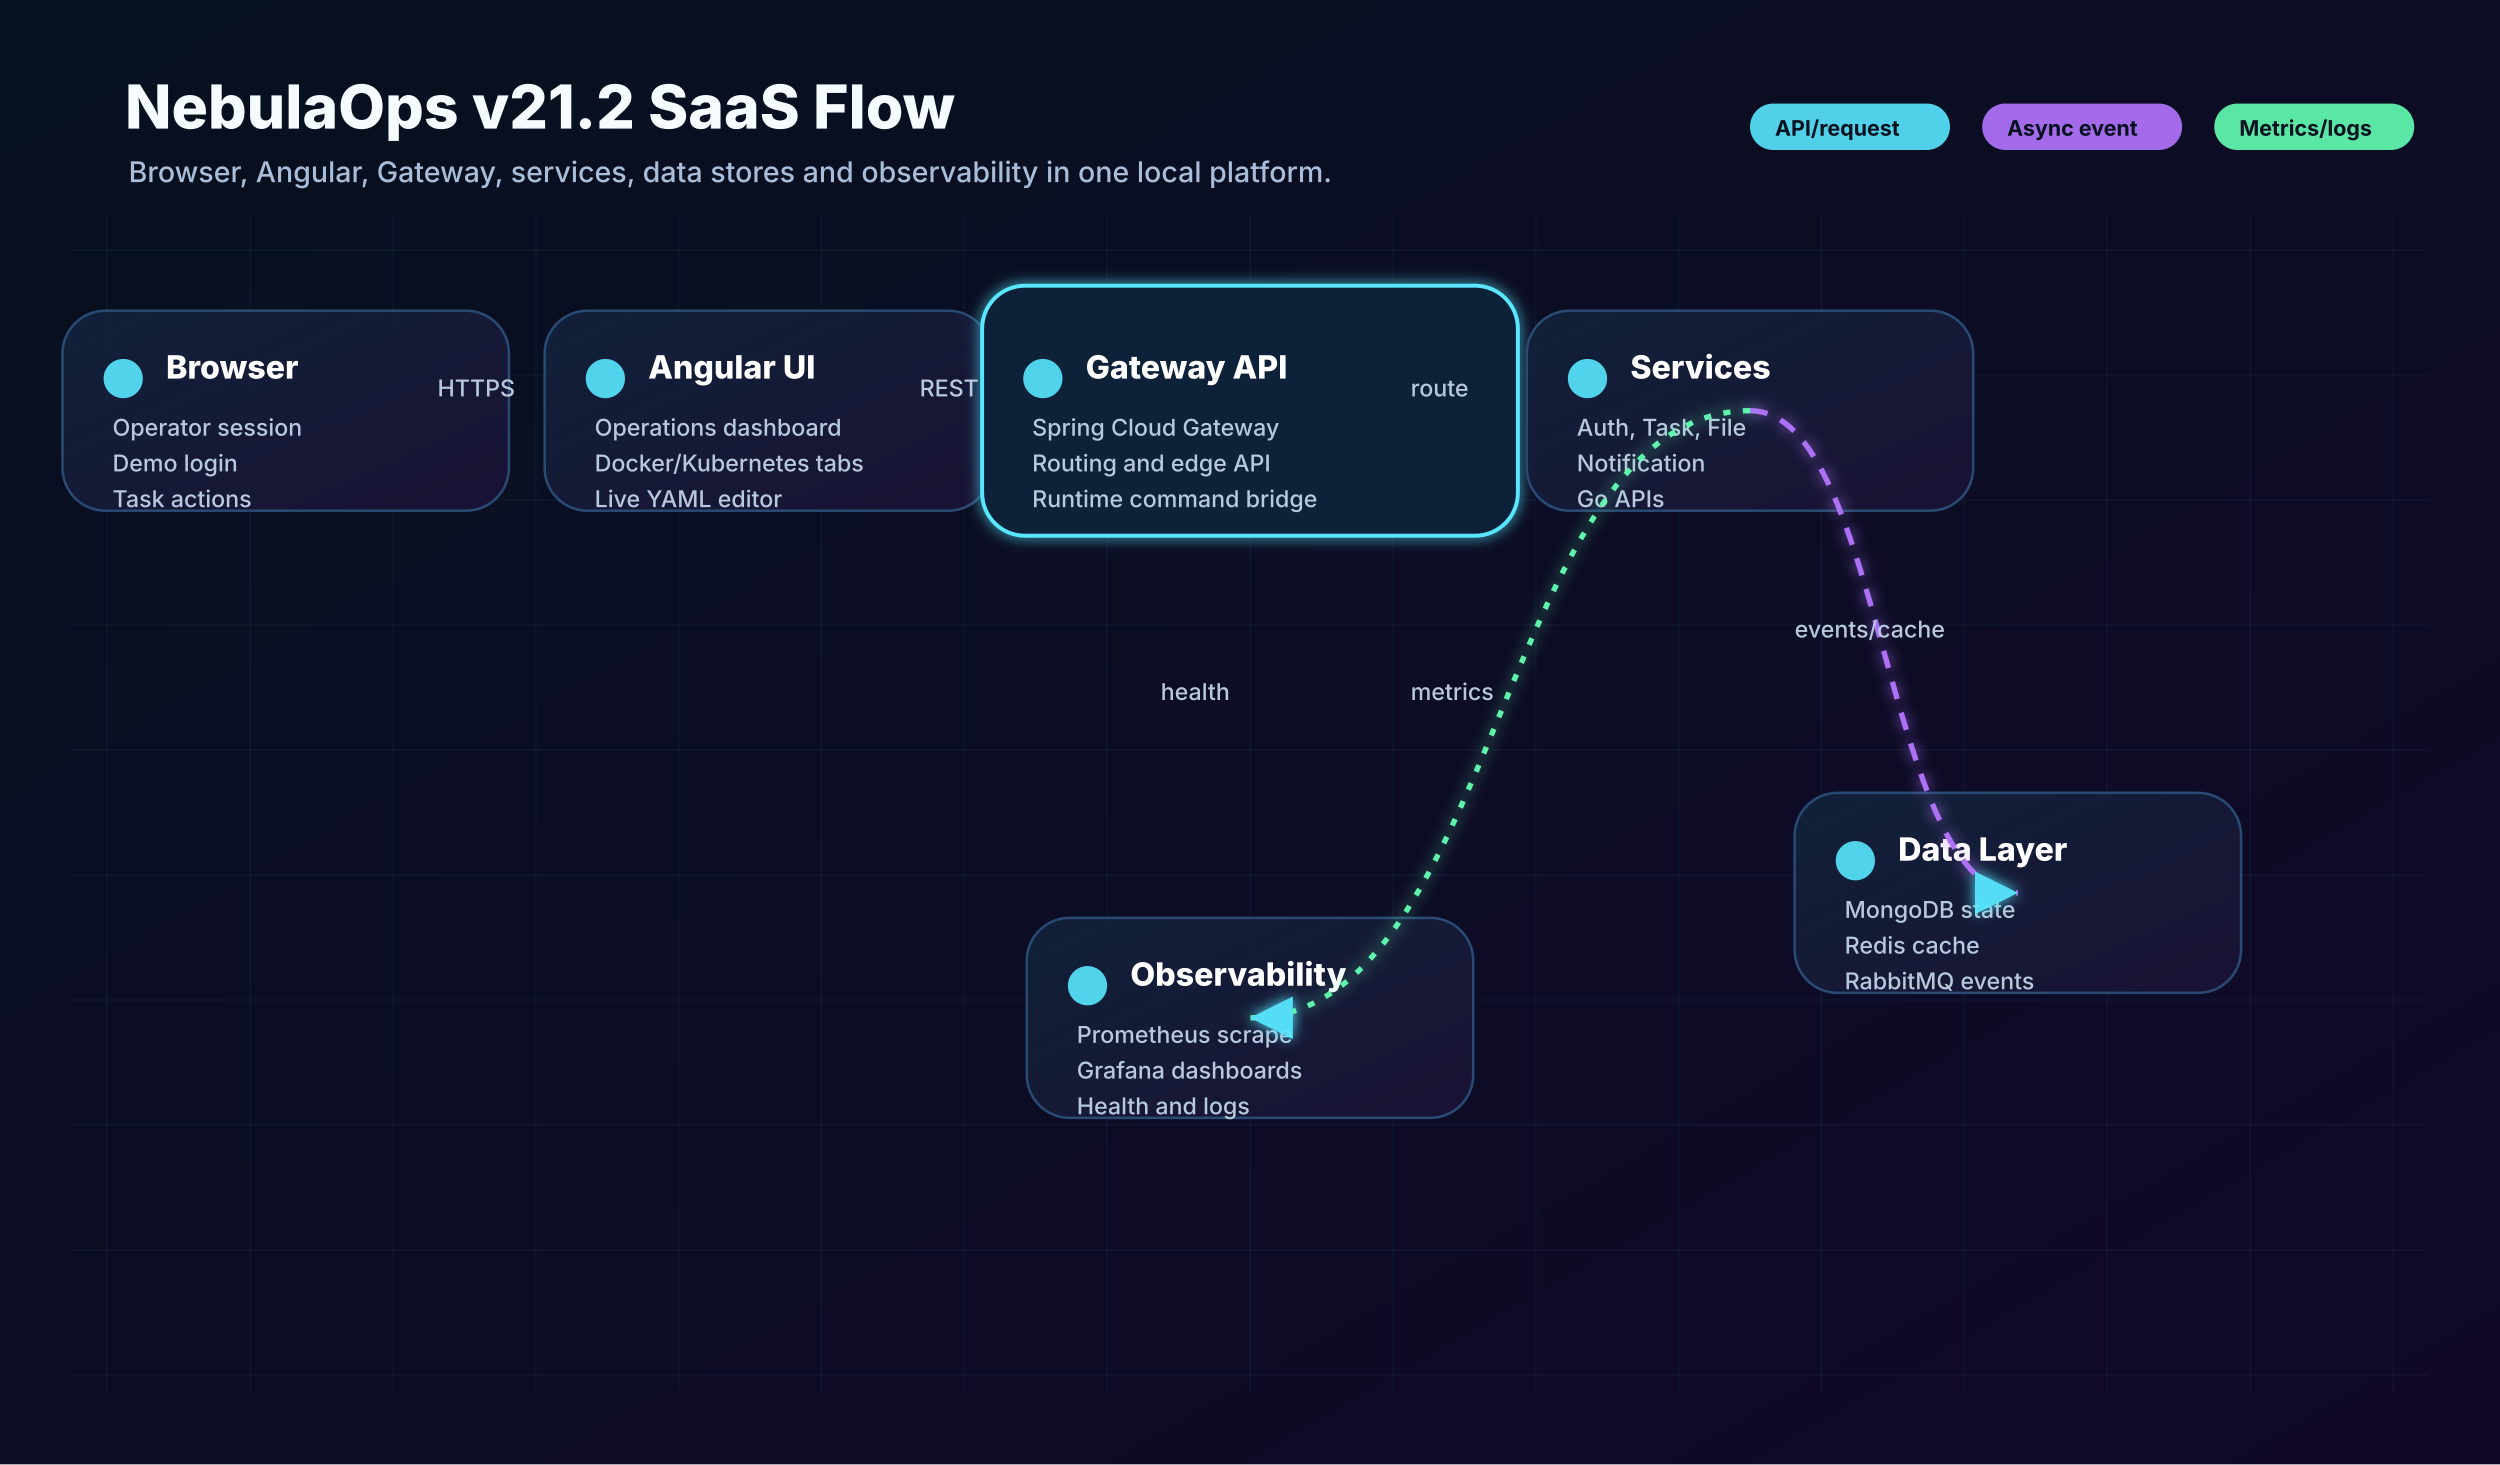
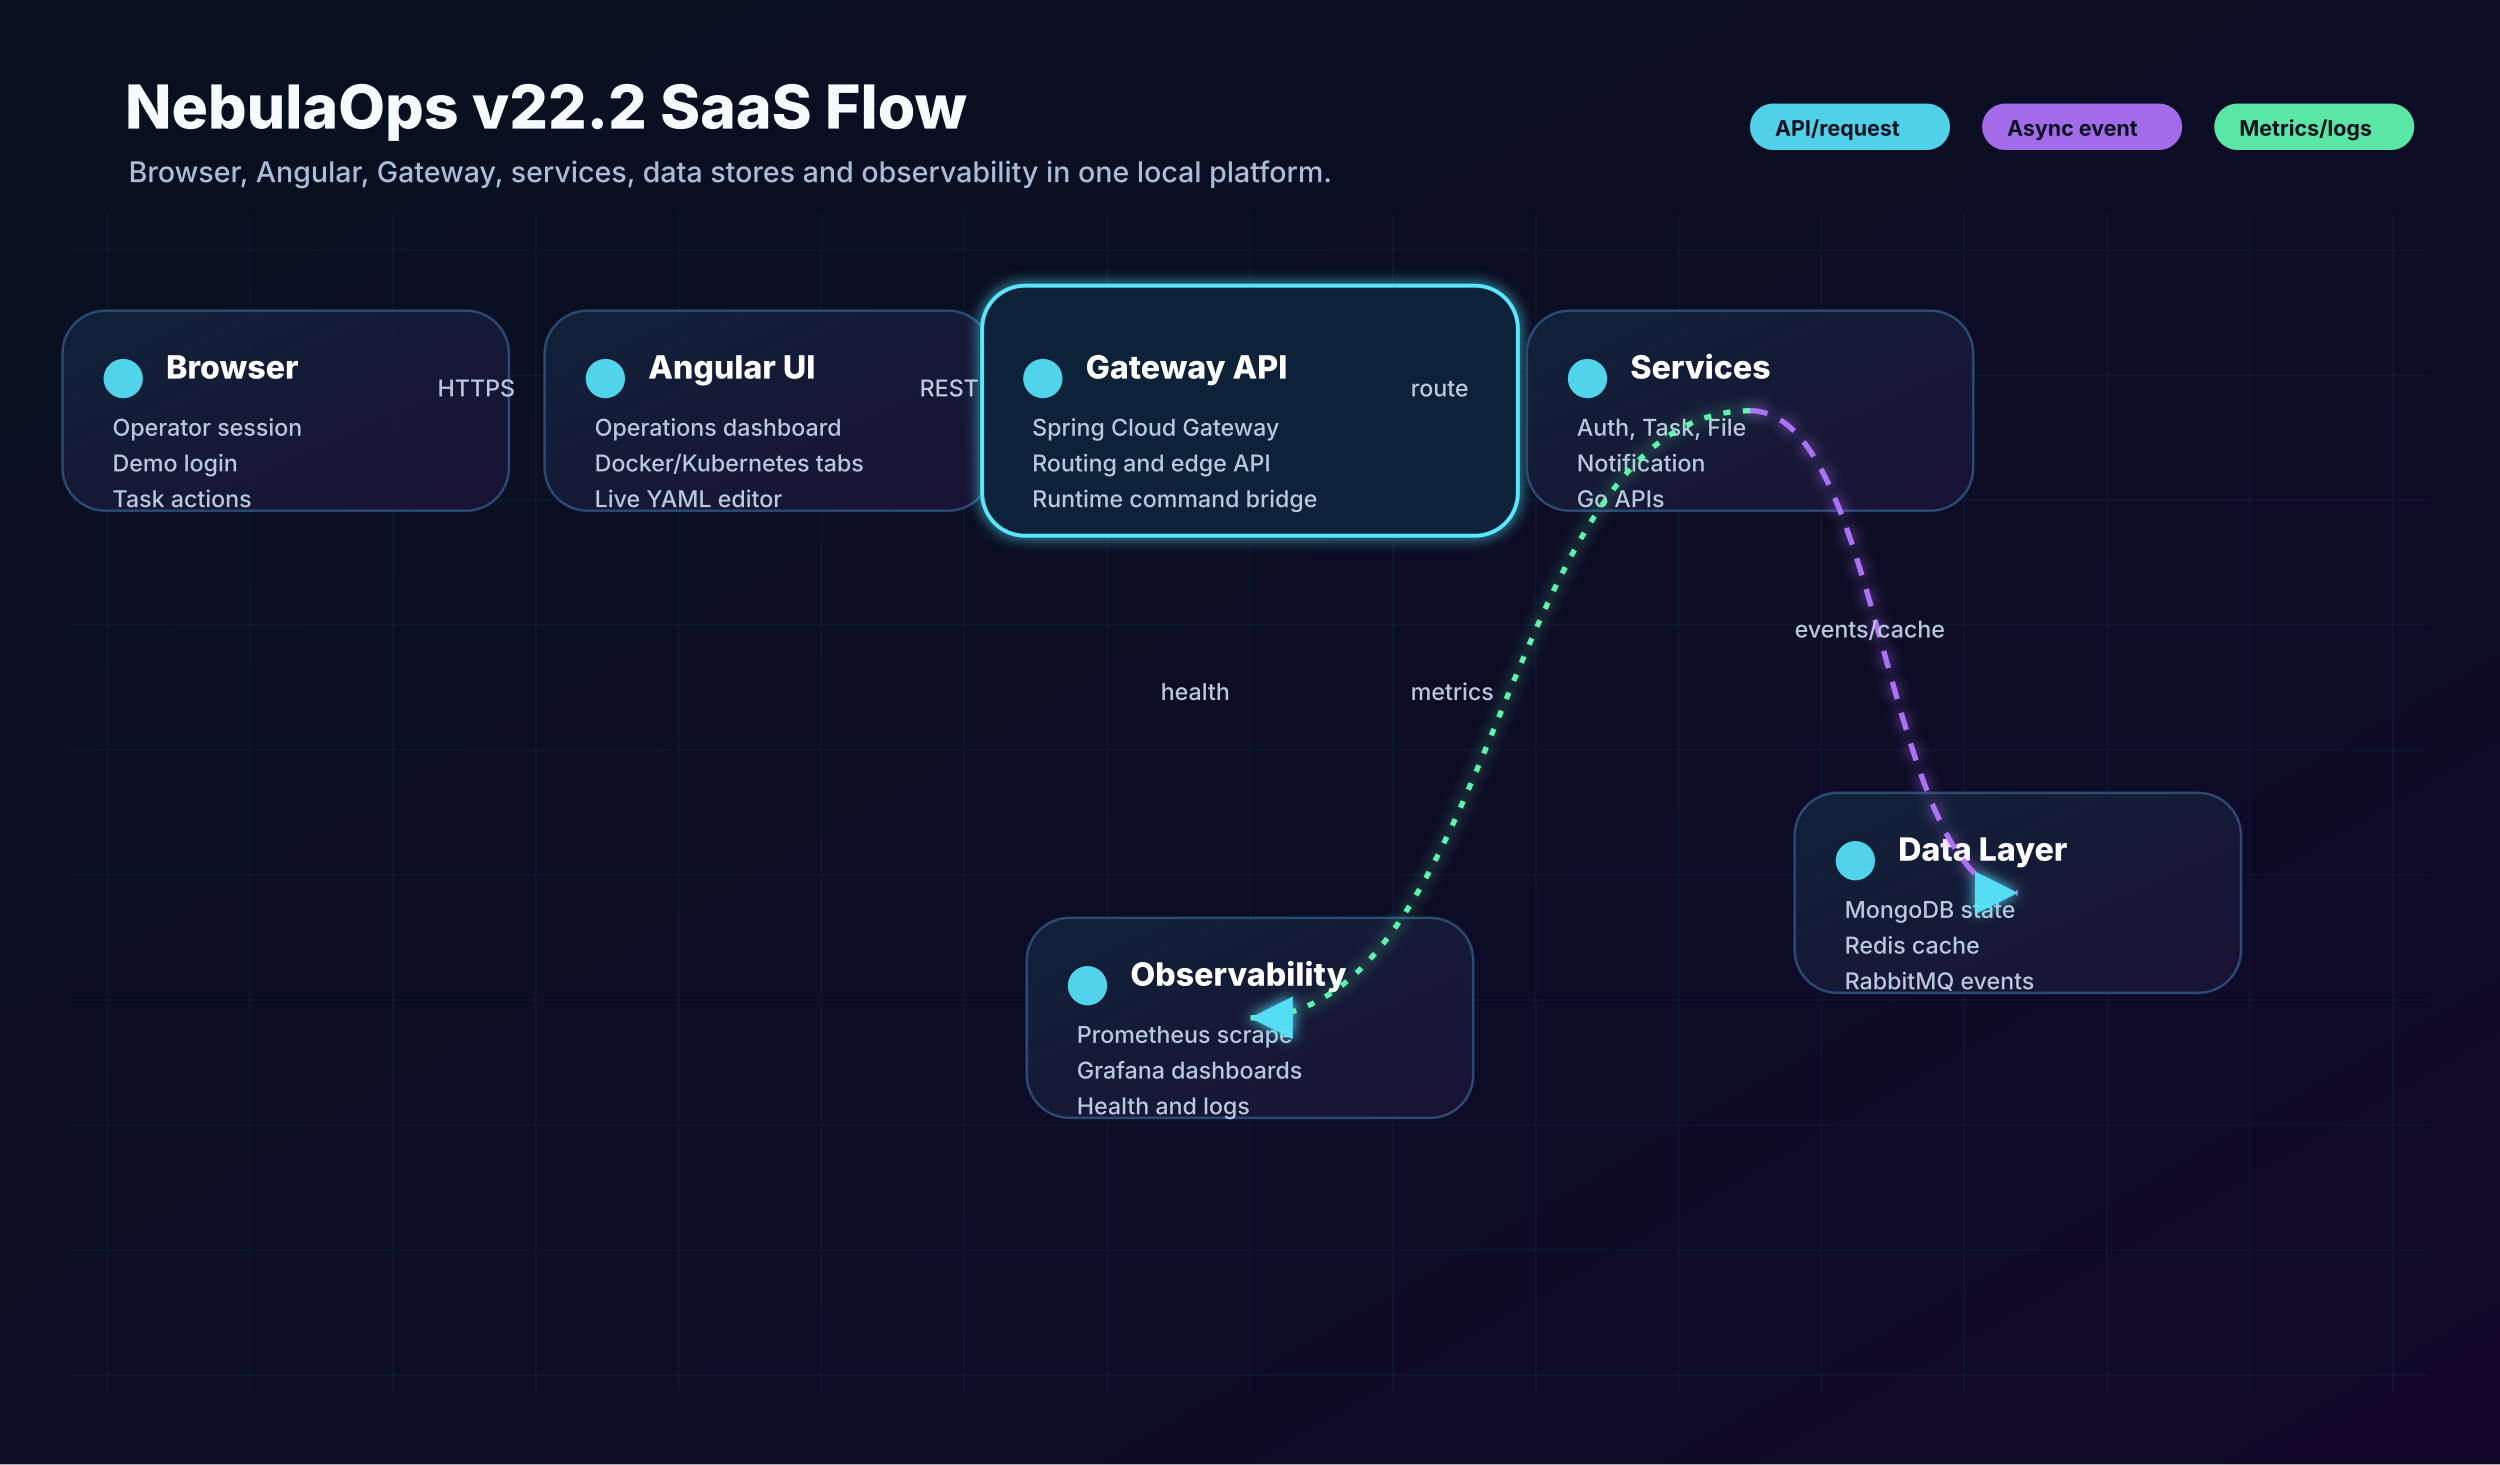
- <svg xmlns="http://www.w3.org/2000/svg" viewBox="0 0 1400 820" role="img" aria-label="NebulaOps v21.2 SaaS Flow">
+ <svg xmlns="http://www.w3.org/2000/svg" viewBox="0 0 1400 820" role="img" aria-label="NebulaOps v22.2 SaaS Flow">
  <defs>
    <linearGradient id="bg" x1="0" y1="0" x2="1" y2="1">
      <stop offset="0" stop-color="#07111f" />
      <stop offset="1" stop-color="#110829" />
    </linearGradient>
    <linearGradient id="card" x1="0" y1="0" x2="1" y2="1">
      <stop offset="0" stop-color="#11233a" stop-opacity=".92" />
      <stop offset="1" stop-color="#1a1235" stop-opacity=".92" />
    </linearGradient>
    <filter id="glow">
      <feGaussianBlur stdDeviation="4" result="b" />
      <feMerge>
        <feMergeNode in="b" />
        <feMergeNode in="SourceGraphic" />
      </feMerge>
    </filter>
    <marker id="arrow" markerWidth="12" markerHeight="12" refX="10" refY="6" orient="auto">
      <path d="M2,2 L10,6 L2,10 Z" fill="#58e7ff" />
    </marker>
    <style>
        .title{font:800 34px Inter,Segoe UI,Arial;fill:#f5fbff}.sub{font:500 16px Inter,Segoe UI,Arial;fill:#a9bdd8}.label{font:800 18px Inter,Segoe UI,Arial;fill:#fff}.small{font:500 13px Inter,Segoe UI,Arial;fill:#b8c8dd}.chip{font:700 12px Inter,Segoe UI,Arial;fill:#07111f}.panel{fill:url(#card);stroke:#294b73;stroke-width:1.4;rx:24}.core{fill:#0c2037;stroke:#58e7ff;stroke-width:2.2;filter:url(#glow)}.api{stroke:#58e7ff}.event{stroke:#b476ff;stroke-dasharray:10 8}.metric{stroke:#63ffb3;stroke-dasharray:4 7}.flow{fill:none;stroke-width:3;marker-end:url(#arrow);filter:url(#glow);opacity:.95}.pulse{animation:pulse 2.8s ease-in-out infinite}.dash{animation:dash 7s linear infinite}@keyframes pulse{0%,100%{opacity:.55}50%{opacity:1}}@keyframes dash{to{stroke-dashoffset:-160}}
      </style>
  </defs>
  <rect width="1400" height="820" fill="url(#bg)" />
  <path d="M60 120 V780" stroke="#163150" stroke-opacity=".25" />
  <path d="M140 120 V780" stroke="#163150" stroke-opacity=".25" />
  <path d="M220 120 V780" stroke="#163150" stroke-opacity=".25" />
  <path d="M300 120 V780" stroke="#163150" stroke-opacity=".25" />
  <path d="M380 120 V780" stroke="#163150" stroke-opacity=".25" />
  <path d="M460 120 V780" stroke="#163150" stroke-opacity=".25" />
  <path d="M540 120 V780" stroke="#163150" stroke-opacity=".25" />
  <path d="M620 120 V780" stroke="#163150" stroke-opacity=".25" />
  <path d="M700 120 V780" stroke="#163150" stroke-opacity=".25" />
  <path d="M780 120 V780" stroke="#163150" stroke-opacity=".25" />
  <path d="M860 120 V780" stroke="#163150" stroke-opacity=".25" />
  <path d="M940 120 V780" stroke="#163150" stroke-opacity=".25" />
  <path d="M1020 120 V780" stroke="#163150" stroke-opacity=".25" />
  <path d="M1100 120 V780" stroke="#163150" stroke-opacity=".25" />
  <path d="M1180 120 V780" stroke="#163150" stroke-opacity=".25" />
  <path d="M1260 120 V780" stroke="#163150" stroke-opacity=".25" />
  <path d="M1340 120 V780" stroke="#163150" stroke-opacity=".25" />
  <path d="M40 140 H1360" stroke="#163150" stroke-opacity=".22" />
  <path d="M40 210 H1360" stroke="#163150" stroke-opacity=".22" />
  <path d="M40 280 H1360" stroke="#163150" stroke-opacity=".22" />
  <path d="M40 350 H1360" stroke="#163150" stroke-opacity=".22" />
  <path d="M40 420 H1360" stroke="#163150" stroke-opacity=".22" />
  <path d="M40 490 H1360" stroke="#163150" stroke-opacity=".22" />
  <path d="M40 560 H1360" stroke="#163150" stroke-opacity=".22" />
  <path d="M40 630 H1360" stroke="#163150" stroke-opacity=".22" />
  <path d="M40 700 H1360" stroke="#163150" stroke-opacity=".22" />
  <path d="M40 770 H1360" stroke="#163150" stroke-opacity=".22" />
-   <text x="70" y="72" class="title">NebulaOps v21.2 SaaS Flow</text>
+   <text x="70" y="72" class="title">NebulaOps v22.2 SaaS Flow</text>
  <text x="72" y="102" class="sub">Browser, Angular, Gateway, services, data stores and observability in one local
        platform.
    </text>
  <g class="pulse">
    <rect x="35.0" y="174.0" width="250" height="112" class="panel" rx="24" />
    <circle cx="69.0" cy="212" r="11" fill="#58e7ff" opacity=".9" />
    <text x="93.0" y="212" class="label">Browser</text>
    <text x="63.0" y="244" class="small">Operator session</text>
    <text x="63.0" y="264" class="small">Demo login</text>
    <text x="63.0" y="284" class="small">Task actions</text>
  </g>
  <g class="pulse">
    <rect x="305.0" y="174.0" width="250" height="112" class="panel" rx="24" />
    <circle cx="339.0" cy="212" r="11" fill="#58e7ff" opacity=".9" />
    <text x="363.0" y="212" class="label">Angular UI</text>
    <text x="333.0" y="244" class="small">Operations dashboard</text>
    <text x="333.0" y="264" class="small">Docker/Kubernetes tabs</text>
    <text x="333.0" y="284" class="small">Live YAML editor</text>
  </g>
  <g class="pulse">
    <rect x="550.0" y="160.0" width="300" height="140" class="core" rx="24" />
    <circle cx="584.0" cy="212" r="11" fill="#58e7ff" opacity=".9" />
    <text x="608.0" y="212" class="label">Gateway API</text>
    <text x="578.0" y="244" class="small">Spring Cloud Gateway</text>
    <text x="578.0" y="264" class="small">Routing and edge API</text>
    <text x="578.0" y="284" class="small">Runtime command bridge</text>
  </g>
  <g class="pulse">
    <rect x="855.0" y="174.0" width="250" height="112" class="panel" rx="24" />
    <circle cx="889.0" cy="212" r="11" fill="#58e7ff" opacity=".9" />
    <text x="913.0" y="212" class="label">Services</text>
    <text x="883.0" y="244" class="small">Auth, Task, File</text>
    <text x="883.0" y="264" class="small">Notification</text>
    <text x="883.0" y="284" class="small">Go APIs</text>
  </g>
  <g class="pulse">
    <rect x="1005.0" y="444.0" width="250" height="112" class="panel" rx="24" />
    <circle cx="1039.0" cy="482" r="11" fill="#58e7ff" opacity=".9" />
    <text x="1063.0" y="482" class="label">Data Layer</text>
    <text x="1033.0" y="514" class="small">MongoDB state</text>
    <text x="1033.0" y="534" class="small">Redis cache</text>
    <text x="1033.0" y="554" class="small">RabbitMQ events</text>
  </g>
  <g class="pulse">
    <rect x="575.0" y="514.0" width="250" height="112" class="panel" rx="24" />
    <circle cx="609.0" cy="552" r="11" fill="#58e7ff" opacity=".9" />
    <text x="633.0" y="552" class="label">Observability</text>
    <text x="603.0" y="584" class="small">Prometheus scrape</text>
    <text x="603.0" y="604" class="small">Grafana dashboards</text>
    <text x="603.0" y="624" class="small">Health and logs</text>
  </g>
  <path class="flow dash api" d="M160 230 C 295.0 230, 295.0 230, 430 230" />
  <text x="245.0" y="222.0" class="small">HTTPS</text>
  <path class="flow dash api" d="M430 230 C 565.0 230, 565.0 230, 700 230" />
  <text x="515.0" y="222.0" class="small">REST</text>
  <path class="flow dash api" d="M700 230 C 840.0 230, 840.0 230, 980 230" />
  <text x="790.0" y="222.0" class="small">route</text>
  <path class="flow dash event" d="M980 230 C 1055.0 230, 1055.0 500, 1130 500" />
  <text x="1005.0" y="357.0" class="small">events/cache</text>
  <path class="flow dash metric" d="M980 230 C 840.0 230, 840.0 570, 700 570" />
  <text x="790.0" y="392.0" class="small">metrics</text>
  <path class="flow dash metric" d="M700 230 C 700.0 230, 700.0 570, 700 570" />
  <text x="650.0" y="392.0" class="small">health</text>
  <rect x="980" y="58" width="112" height="26" rx="13" fill="#58e7ff" opacity=".9" />
  <text x="994" y="76" class="chip">API/request</text>
  <rect x="1110" y="58" width="112" height="26" rx="13" fill="#b476ff" opacity=".9" />
  <text x="1124" y="76" class="chip">Async event</text>
  <rect x="1240" y="58" width="112" height="26" rx="13" fill="#63ffb3" opacity=".9" />
  <text x="1254" y="76" class="chip">Metrics/logs</text>
</svg>
